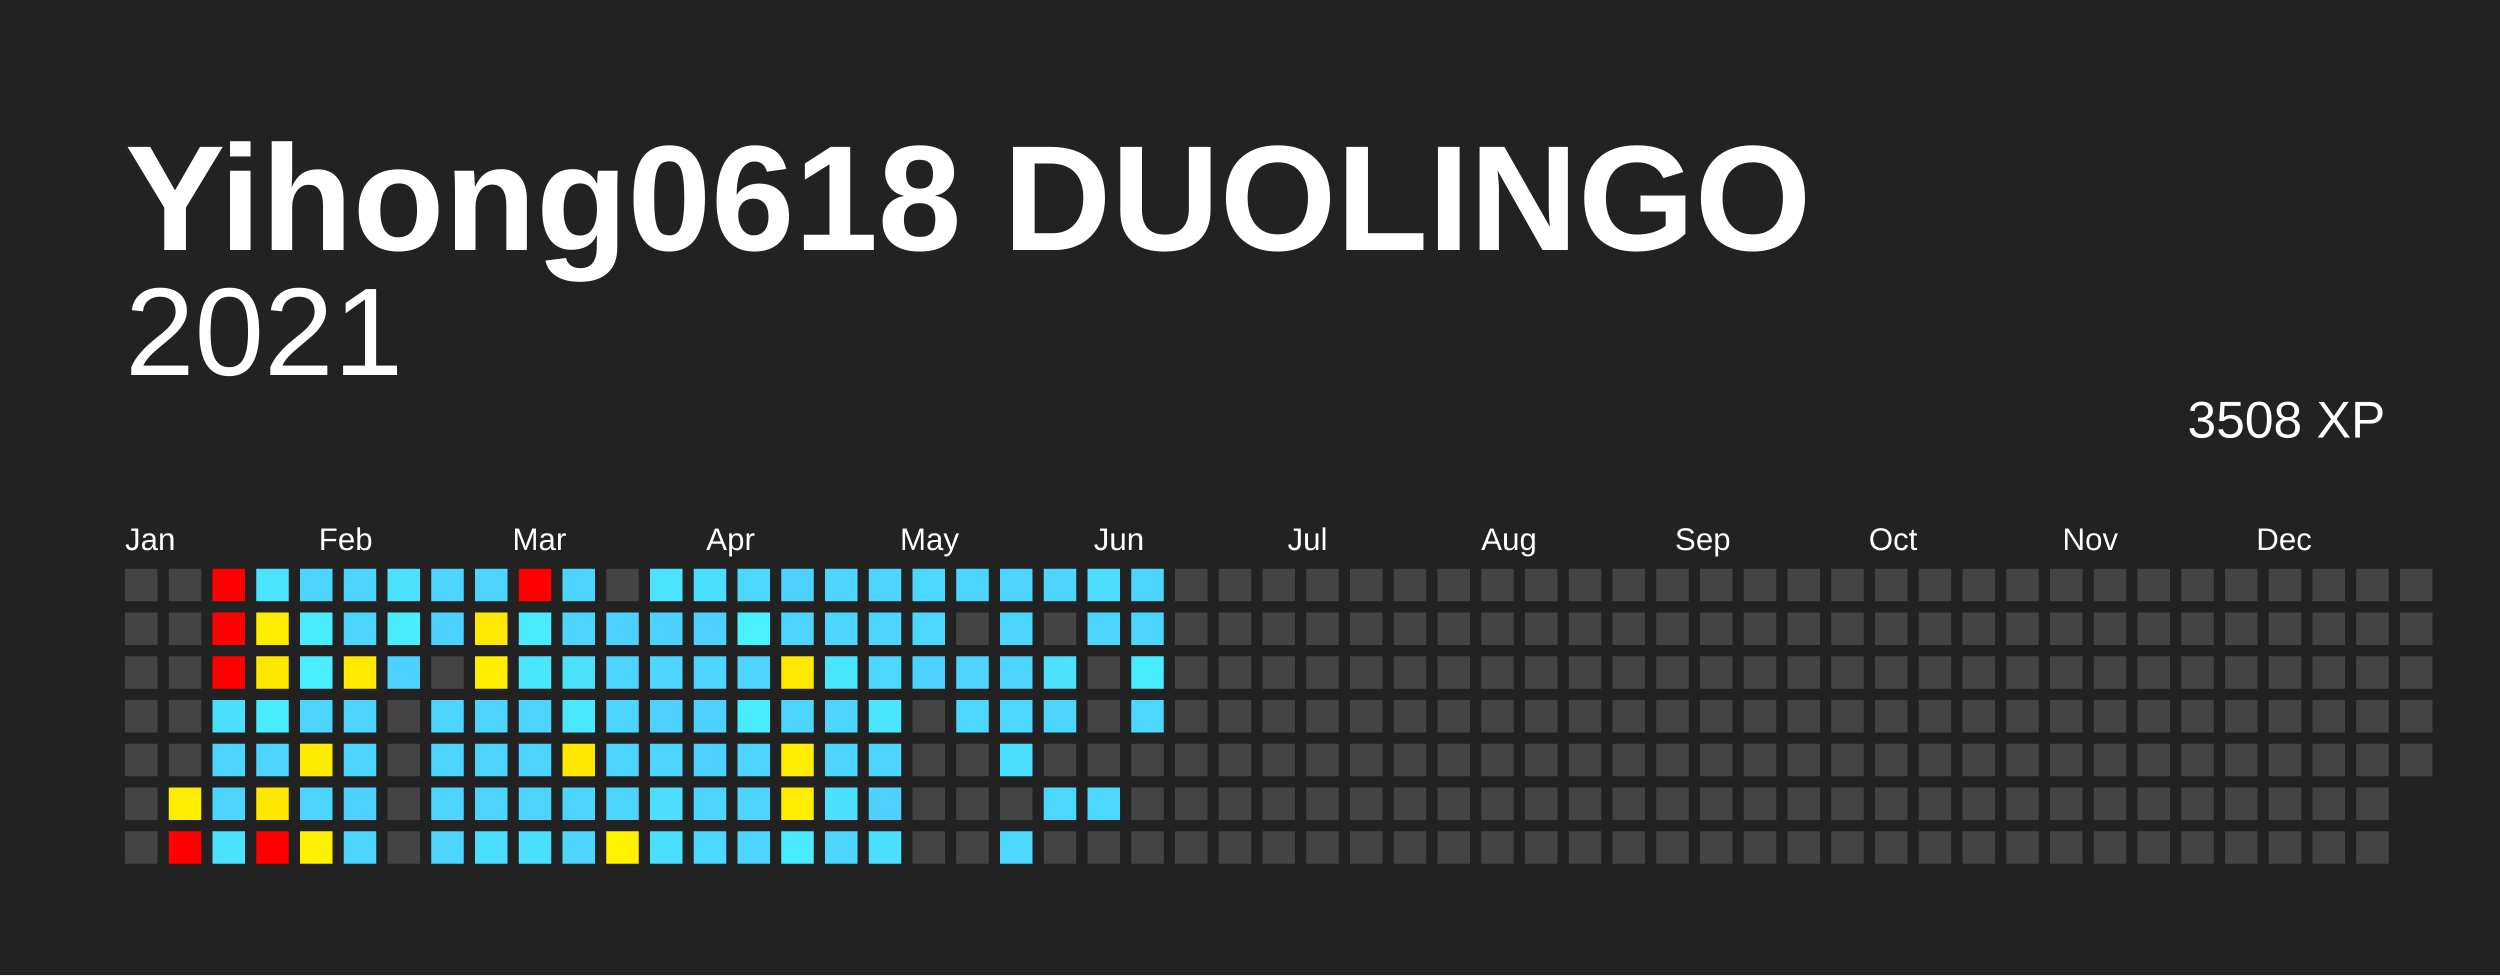
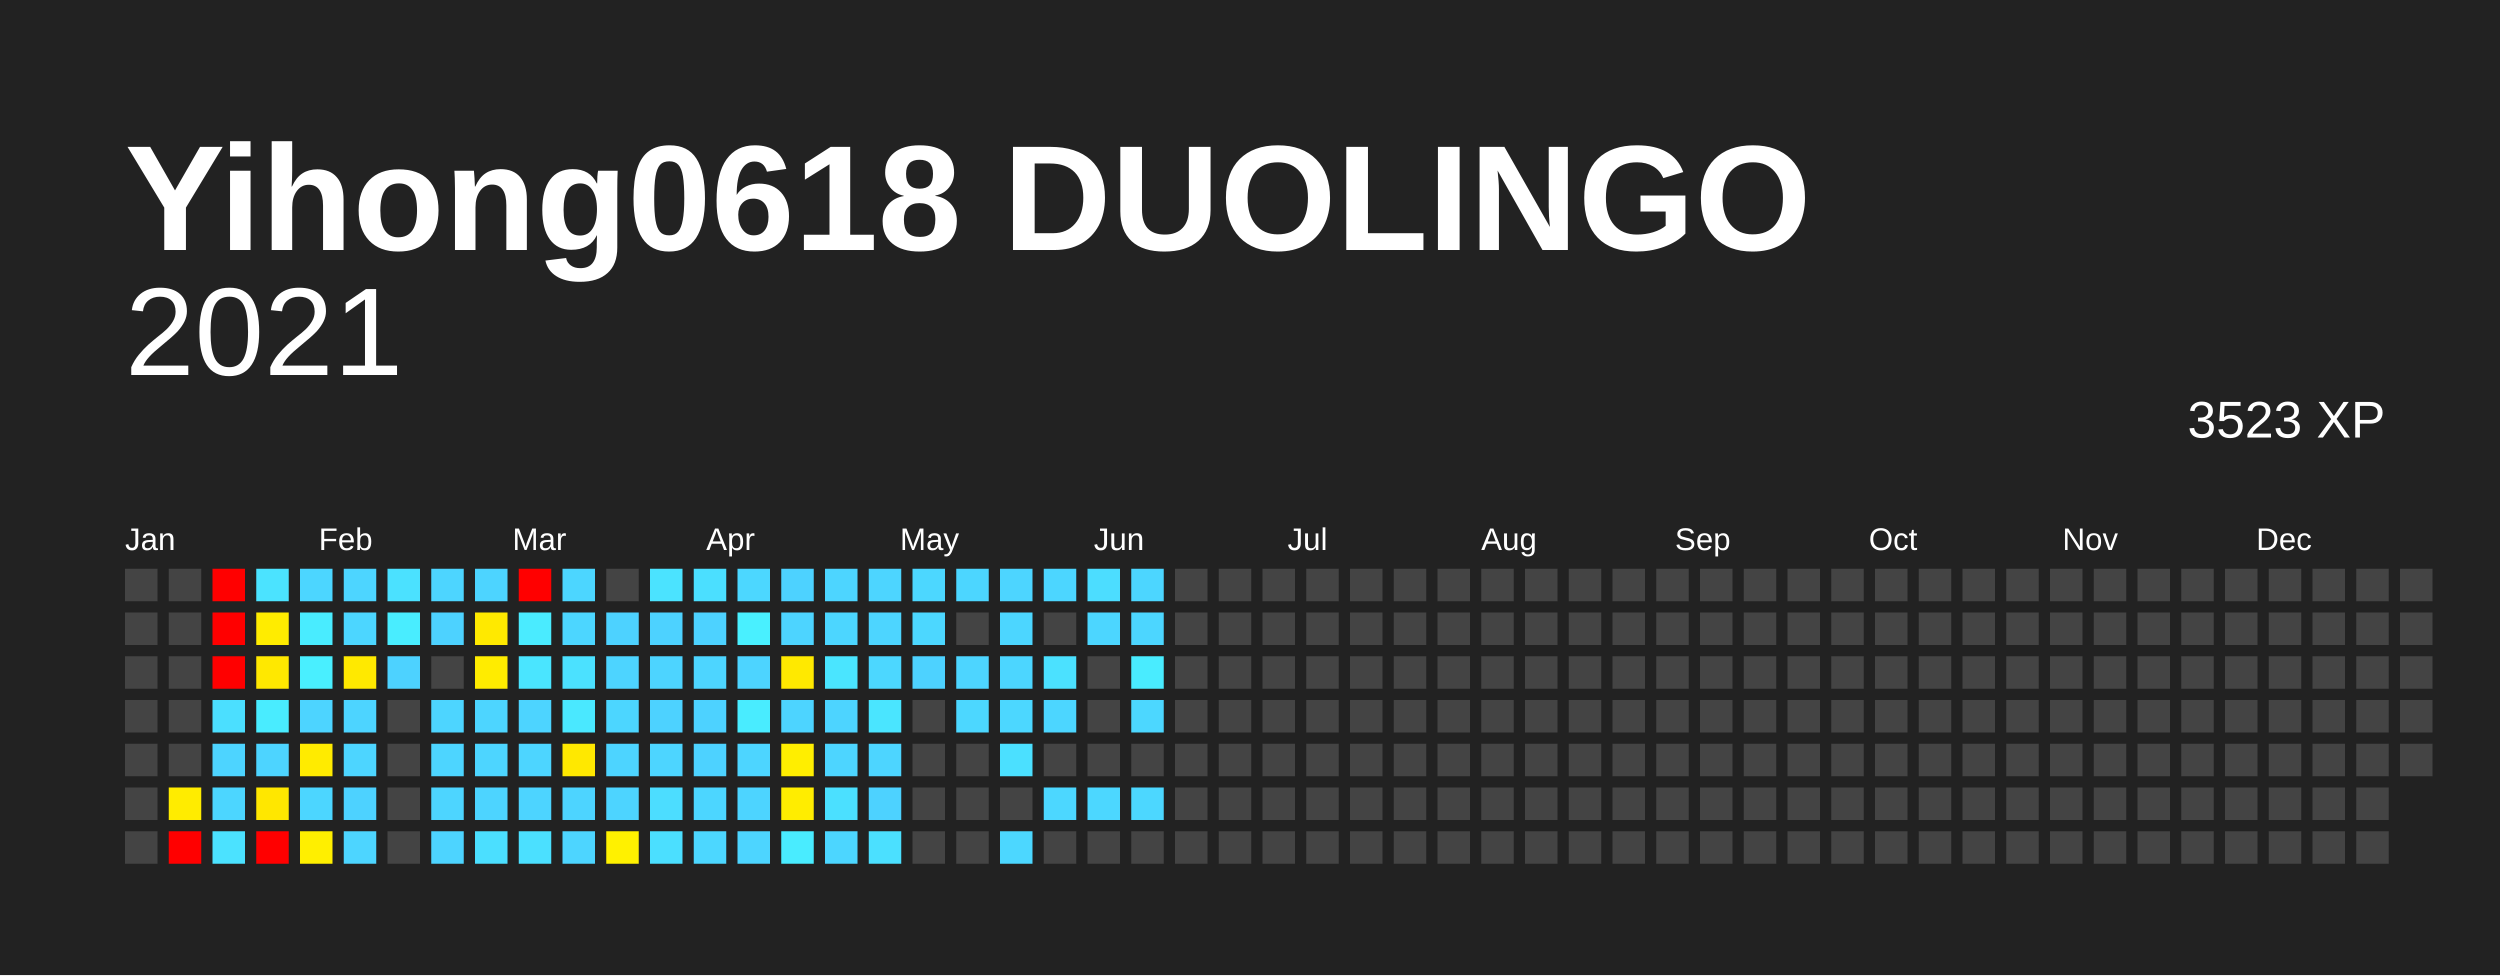
<svg xmlns="http://www.w3.org/2000/svg" baseProfile="full" height="78mm" version="1.1" viewBox="0,0,200,78" width="200mm">
  <defs />
  <rect fill="#222222" height="78" width="200" x="0" y="0" />
  <text fill="#FFFFFF" style="font-size:12px; font-family:Arial; font-weight:bold;" x="10" y="20">Yihong0618 DUOLINGO</text>
  <text alignment-baseline="hanging" fill="#FFFFFF" style="font-size:10.0px; font-family:Arial;" x="10" y="30">2021</text>
-   <text alignment-baseline="hanging" fill="#FFFFFF" style="font-size:4.125px; font-family:Arial;" x="175" y="35">3508 XP</text>
+   <text alignment-baseline="hanging" fill="#FFFFFF" style="font-size:4.125px; font-family:Arial;" x="175" y="35">3523 XP</text>
  <text fill="#FFFFFF" style="font-size:2.5px; font-family:Arial" x="10.0" y="44">Jan</text>
  <text fill="#FFFFFF" style="font-size:2.5px; font-family:Arial" x="25.5" y="44">Feb</text>
  <text fill="#FFFFFF" style="font-size:2.5px; font-family:Arial" x="41.0" y="44">Mar</text>
  <text fill="#FFFFFF" style="font-size:2.5px; font-family:Arial" x="56.5" y="44">Apr</text>
  <text fill="#FFFFFF" style="font-size:2.5px; font-family:Arial" x="72.0" y="44">May</text>
  <text fill="#FFFFFF" style="font-size:2.5px; font-family:Arial" x="87.5" y="44">Jun</text>
  <text fill="#FFFFFF" style="font-size:2.5px; font-family:Arial" x="103.0" y="44">Jul</text>
  <text fill="#FFFFFF" style="font-size:2.5px; font-family:Arial" x="118.5" y="44">Aug</text>
  <text fill="#FFFFFF" style="font-size:2.5px; font-family:Arial" x="134.0" y="44">Sep</text>
  <text fill="#FFFFFF" style="font-size:2.5px; font-family:Arial" x="149.5" y="44">Oct</text>
  <text fill="#FFFFFF" style="font-size:2.5px; font-family:Arial" x="165.0" y="44">Nov</text>
  <text fill="#FFFFFF" style="font-size:2.5px; font-family:Arial" x="180.5" y="44">Dec</text>
  <rect fill="#444444" height="2.6" width="2.6" x="10.0" y="45.5" />
  <rect fill="#444444" height="2.6" width="2.6" x="10.0" y="49.0" />
  <rect fill="#444444" height="2.6" width="2.6" x="10.0" y="52.5" />
  <rect fill="#444444" height="2.6" width="2.6" x="10.0" y="56.0" />
  <rect fill="#444444" height="2.6" width="2.6" x="10.0" y="59.5" />
  <rect fill="#444444" height="2.6" width="2.6" x="10.0" y="63.0" />
  <rect fill="#444444" height="2.6" width="2.6" x="10.0" y="66.5" />
  <rect fill="#444444" height="2.6" width="2.6" x="13.5" y="45.5" />
  <rect fill="#444444" height="2.6" width="2.6" x="13.5" y="49.0" />
  <rect fill="#444444" height="2.6" width="2.6" x="13.5" y="52.5" />
  <rect fill="#444444" height="2.6" width="2.6" x="13.5" y="56.0" />
  <rect fill="#444444" height="2.6" width="2.6" x="13.5" y="59.5" />
  <rect fill="#ffec00" height="2.6" width="2.6" x="13.5" y="63.0" />
  <rect fill="red" height="2.6" width="2.6" x="13.5" y="66.5" />
  <rect fill="red" height="2.6" width="2.6" x="17.0" y="45.5" />
  <rect fill="red" height="2.6" width="2.6" x="17.0" y="49.0" />
  <rect fill="red" height="2.6" width="2.6" x="17.0" y="52.5" />
  <rect fill="#4bdfff" height="2.6" width="2.6" x="17.0" y="56.0" />
  <rect fill="#4dd4ff" height="2.6" width="2.6" x="17.0" y="59.5" />
  <rect fill="#4cd6ff" height="2.6" width="2.6" x="17.0" y="63.0" />
  <rect fill="#4be2ff" height="2.6" width="2.6" x="17.0" y="66.5" />
  <rect fill="#4be3ff" height="2.6" width="2.6" x="20.5" y="45.5" />
  <rect fill="#ffec00" height="2.6" width="2.6" x="20.5" y="49.0" />
  <rect fill="#ffe800" height="2.6" width="2.6" x="20.5" y="52.5" />
  <rect fill="#49ecff" height="2.6" width="2.6" x="20.5" y="56.0" />
  <rect fill="#4dd4ff" height="2.6" width="2.6" x="20.5" y="59.5" />
  <rect fill="#ffe700" height="2.6" width="2.6" x="20.5" y="63.0" />
  <rect fill="red" height="2.6" width="2.6" x="20.5" y="66.5" />
  <rect fill="#4cd6ff" height="2.6" width="2.6" x="24.0" y="45.5" />
  <rect fill="#49ecff" height="2.6" width="2.6" x="24.0" y="49.0" />
  <rect fill="#49efff" height="2.6" width="2.6" x="24.0" y="52.5" />
  <rect fill="#4dd4ff" height="2.6" width="2.6" x="24.0" y="56.0" />
  <rect fill="#ffeb00" height="2.6" width="2.6" x="24.0" y="59.5" />
  <rect fill="#4cd6ff" height="2.6" width="2.6" x="24.0" y="63.0" />
  <rect fill="#ffef00" height="2.6" width="2.6" x="24.0" y="66.5" />
  <rect fill="#4dd5ff" height="2.6" width="2.6" x="27.5" y="45.5" />
  <rect fill="#4cd6ff" height="2.6" width="2.6" x="27.5" y="49.0" />
  <rect fill="#ffe900" height="2.6" width="2.6" x="27.5" y="52.5" />
  <rect fill="#4dd4ff" height="2.6" width="2.6" x="27.5" y="56.0" />
  <rect fill="#4dd5ff" height="2.6" width="2.6" x="27.5" y="59.5" />
  <rect fill="#4dd2ff" height="2.6" width="2.6" x="27.5" y="63.0" />
  <rect fill="#4dd5ff" height="2.6" width="2.6" x="27.5" y="66.5" />
  <rect fill="#4be1ff" height="2.6" width="2.6" x="31.0" y="45.5" />
  <rect fill="#49edff" height="2.6" width="2.6" x="31.0" y="49.0" />
  <rect fill="#4dd2ff" height="2.6" width="2.6" x="31.0" y="52.5" />
  <rect fill="#444444" height="2.6" width="2.6" x="31.0" y="56.0" />
  <rect fill="#444444" height="2.6" width="2.6" x="31.0" y="59.5" />
  <rect fill="#444444" height="2.6" width="2.6" x="31.0" y="63.0" />
  <rect fill="#444444" height="2.6" width="2.6" x="31.0" y="66.5" />
  <rect fill="#4dd5ff" height="2.6" width="2.6" x="34.5" y="45.5" />
  <rect fill="#4dd2ff" height="2.6" width="2.6" x="34.5" y="49.0" />
  <rect fill="#444444" height="2.6" width="2.6" x="34.5" y="52.5" />
  <rect fill="#4dd5ff" height="2.6" width="2.6" x="34.5" y="56.0" />
  <rect fill="#4dd5ff" height="2.6" width="2.6" x="34.5" y="59.5" />
  <rect fill="#4dd5ff" height="2.6" width="2.6" x="34.5" y="63.0" />
  <rect fill="#4dd4ff" height="2.6" width="2.6" x="34.5" y="66.5" />
  <rect fill="#4dd4ff" height="2.6" width="2.6" x="38.0" y="45.5" />
  <rect fill="#ffe900" height="2.6" width="2.6" x="38.0" y="49.0" />
  <rect fill="#ffec00" height="2.6" width="2.6" x="38.0" y="52.5" />
  <rect fill="#4dd5ff" height="2.6" width="2.6" x="38.0" y="56.0" />
  <rect fill="#4dd5ff" height="2.6" width="2.6" x="38.0" y="59.5" />
  <rect fill="#4dd4ff" height="2.6" width="2.6" x="38.0" y="63.0" />
  <rect fill="#4bdfff" height="2.6" width="2.6" x="38.0" y="66.5" />
  <rect fill="red" height="2.6" width="2.6" x="41.5" y="45.5" />
  <rect fill="#4aebff" height="2.6" width="2.6" x="41.5" y="49.0" />
  <rect fill="#4ae5ff" height="2.6" width="2.6" x="41.5" y="52.5" />
  <rect fill="#4dd4ff" height="2.6" width="2.6" x="41.5" y="56.0" />
  <rect fill="#4dd5ff" height="2.6" width="2.6" x="41.5" y="59.5" />
  <rect fill="#4dd4ff" height="2.6" width="2.6" x="41.5" y="63.0" />
  <rect fill="#4be0ff" height="2.6" width="2.6" x="41.5" y="66.5" />
  <rect fill="#4cd6ff" height="2.6" width="2.6" x="45.0" y="45.5" />
  <rect fill="#4cd6ff" height="2.6" width="2.6" x="45.0" y="49.0" />
  <rect fill="#4be1ff" height="2.6" width="2.6" x="45.0" y="52.5" />
  <rect fill="#4ae8ff" height="2.6" width="2.6" x="45.0" y="56.0" />
  <rect fill="#ffe800" height="2.6" width="2.6" x="45.0" y="59.5" />
  <rect fill="#4dd4ff" height="2.6" width="2.6" x="45.0" y="63.0" />
  <rect fill="#4dd5ff" height="2.6" width="2.6" x="45.0" y="66.5" />
  <rect fill="#444444" height="2.6" width="2.6" x="48.5" y="45.5" />
  <rect fill="#4dd2ff" height="2.6" width="2.6" x="48.5" y="49.0" />
  <rect fill="#4dd4ff" height="2.6" width="2.6" x="48.5" y="52.5" />
  <rect fill="#4cd6ff" height="2.6" width="2.6" x="48.5" y="56.0" />
  <rect fill="#4dd4ff" height="2.6" width="2.6" x="48.5" y="59.5" />
  <rect fill="#4dd4ff" height="2.6" width="2.6" x="48.5" y="63.0" />
  <rect fill="#fff100" height="2.6" width="2.6" x="48.5" y="66.5" />
  <rect fill="#4be3ff" height="2.6" width="2.6" x="52.0" y="45.5" />
  <rect fill="#4dd2ff" height="2.6" width="2.6" x="52.0" y="49.0" />
  <rect fill="#4dd4ff" height="2.6" width="2.6" x="52.0" y="52.5" />
  <rect fill="#4dd2ff" height="2.6" width="2.6" x="52.0" y="56.0" />
  <rect fill="#4dd5ff" height="2.6" width="2.6" x="52.0" y="59.5" />
  <rect fill="#4cddff" height="2.6" width="2.6" x="52.0" y="63.0" />
  <rect fill="#4bdfff" height="2.6" width="2.6" x="52.0" y="66.5" />
  <rect fill="#4bdfff" height="2.6" width="2.6" x="55.5" y="45.5" />
  <rect fill="#4dd2ff" height="2.6" width="2.6" x="55.5" y="49.0" />
  <rect fill="#4dd5ff" height="2.6" width="2.6" x="55.5" y="52.5" />
  <rect fill="#4dd2ff" height="2.6" width="2.6" x="55.5" y="56.0" />
  <rect fill="#4dd2ff" height="2.6" width="2.6" x="55.5" y="59.5" />
  <rect fill="#4cd6ff" height="2.6" width="2.6" x="55.5" y="63.0" />
  <rect fill="#4cd7ff" height="2.6" width="2.6" x="55.5" y="66.5" />
  <rect fill="#4cd7ff" height="2.6" width="2.6" x="59.0" y="45.5" />
  <rect fill="#49f0ff" height="2.6" width="2.6" x="59.0" y="49.0" />
  <rect fill="#4dd4ff" height="2.6" width="2.6" x="59.0" y="52.5" />
  <rect fill="#49ecff" height="2.6" width="2.6" x="59.0" y="56.0" />
  <rect fill="#4dd5ff" height="2.6" width="2.6" x="59.0" y="59.5" />
  <rect fill="#4dd4ff" height="2.6" width="2.6" x="59.0" y="63.0" />
  <rect fill="#4dd5ff" height="2.6" width="2.6" x="59.0" y="66.5" />
  <rect fill="#4dd2ff" height="2.6" width="2.6" x="62.5" y="45.5" />
  <rect fill="#4dd4ff" height="2.6" width="2.6" x="62.5" y="49.0" />
  <rect fill="#ffe900" height="2.6" width="2.6" x="62.5" y="52.5" />
  <rect fill="#4dd4ff" height="2.6" width="2.6" x="62.5" y="56.0" />
  <rect fill="#ffee00" height="2.6" width="2.6" x="62.5" y="59.5" />
  <rect fill="#ffed00" height="2.6" width="2.6" x="62.5" y="63.0" />
  <rect fill="#49ecff" height="2.6" width="2.6" x="62.5" y="66.5" />
  <rect fill="#4dd5ff" height="2.6" width="2.6" x="66.0" y="45.5" />
  <rect fill="#4cd6ff" height="2.6" width="2.6" x="66.0" y="49.0" />
  <rect fill="#4ae5ff" height="2.6" width="2.6" x="66.0" y="52.5" />
  <rect fill="#4dd4ff" height="2.6" width="2.6" x="66.0" y="56.0" />
  <rect fill="#4dd5ff" height="2.6" width="2.6" x="66.0" y="59.5" />
  <rect fill="#4be0ff" height="2.6" width="2.6" x="66.0" y="63.0" />
  <rect fill="#4cd6ff" height="2.6" width="2.6" x="66.0" y="66.5" />
  <rect fill="#4dd5ff" height="2.6" width="2.6" x="69.5" y="45.5" />
  <rect fill="#4dd5ff" height="2.6" width="2.6" x="69.5" y="49.0" />
  <rect fill="#4cd7ff" height="2.6" width="2.6" x="69.5" y="52.5" />
  <rect fill="#4ae5ff" height="2.6" width="2.6" x="69.5" y="56.0" />
  <rect fill="#4dd5ff" height="2.6" width="2.6" x="69.5" y="59.5" />
  <rect fill="#4dd2ff" height="2.6" width="2.6" x="69.5" y="63.0" />
  <rect fill="#4be0ff" height="2.6" width="2.6" x="69.5" y="66.5" />
  <rect fill="#4cd7ff" height="2.6" width="2.6" x="73.0" y="45.5" />
  <rect fill="#4cd7ff" height="2.6" width="2.6" x="73.0" y="49.0" />
  <rect fill="#4dd2ff" height="2.6" width="2.6" x="73.0" y="52.5" />
  <rect fill="#444444" height="2.6" width="2.6" x="73.0" y="56.0" />
  <rect fill="#444444" height="2.6" width="2.6" x="73.0" y="59.5" />
  <rect fill="#444444" height="2.6" width="2.6" x="73.0" y="63.0" />
  <rect fill="#444444" height="2.6" width="2.6" x="73.0" y="66.5" />
  <rect fill="#4cd6ff" height="2.6" width="2.6" x="76.5" y="45.5" />
  <rect fill="#444444" height="2.6" width="2.6" x="76.5" y="49.0" />
  <rect fill="#4dd5ff" height="2.6" width="2.6" x="76.5" y="52.5" />
  <rect fill="#4cd7ff" height="2.6" width="2.6" x="76.5" y="56.0" />
  <rect fill="#444444" height="2.6" width="2.6" x="76.5" y="59.5" />
  <rect fill="#444444" height="2.6" width="2.6" x="76.5" y="63.0" />
  <rect fill="#444444" height="2.6" width="2.6" x="76.5" y="66.5" />
  <rect fill="#4dd5ff" height="2.6" width="2.6" x="80.0" y="45.5" />
  <rect fill="#4cd6ff" height="2.6" width="2.6" x="80.0" y="49.0" />
  <rect fill="#4cd6ff" height="2.6" width="2.6" x="80.0" y="52.5" />
  <rect fill="#4cd7ff" height="2.6" width="2.6" x="80.0" y="56.0" />
  <rect fill="#4be0ff" height="2.6" width="2.6" x="80.0" y="59.5" />
  <rect fill="#444444" height="2.6" width="2.6" x="80.0" y="63.0" />
  <rect fill="#4cd7ff" height="2.6" width="2.6" x="80.0" y="66.5" />
  <rect fill="#4cd6ff" height="2.6" width="2.6" x="83.5" y="45.5" />
  <rect fill="#444444" height="2.6" width="2.6" x="83.5" y="49.0" />
  <rect fill="#4be1ff" height="2.6" width="2.6" x="83.5" y="52.5" />
  <rect fill="#4cd6ff" height="2.6" width="2.6" x="83.5" y="56.0" />
  <rect fill="#444444" height="2.6" width="2.6" x="83.5" y="59.5" />
  <rect fill="#4cd7ff" height="2.6" width="2.6" x="83.5" y="63.0" />
  <rect fill="#444444" height="2.6" width="2.6" x="83.5" y="66.5" />
  <rect fill="#4cddff" height="2.6" width="2.6" x="87.0" y="45.5" />
  <rect fill="#4cd6ff" height="2.6" width="2.6" x="87.0" y="49.0" />
  <rect fill="#444444" height="2.6" width="2.6" x="87.0" y="52.5" />
  <rect fill="#444444" height="2.6" width="2.6" x="87.0" y="56.0" />
  <rect fill="#444444" height="2.6" width="2.6" x="87.0" y="59.5" />
  <rect fill="#4cd7ff" height="2.6" width="2.6" x="87.0" y="63.0" />
  <rect fill="#444444" height="2.6" width="2.6" x="87.0" y="66.5" />
  <rect fill="#4cd6ff" height="2.6" width="2.6" x="90.5" y="45.5" />
  <rect fill="#4cd6ff" height="2.6" width="2.6" x="90.5" y="49.0" />
  <rect fill="#49ecff" height="2.6" width="2.6" x="90.5" y="52.5" />
  <rect fill="#4cd7ff" height="2.6" width="2.6" x="90.5" y="56.0" />
  <rect fill="#444444" height="2.6" width="2.6" x="90.5" y="59.5" />
-   <rect fill="#444444" height="2.6" width="2.6" x="90.5" y="63.0" />
+   <rect fill="#4cd7ff" height="2.6" width="2.6" x="90.5" y="63.0" />
  <rect fill="#444444" height="2.6" width="2.6" x="90.5" y="66.5" />
  <rect fill="#444444" height="2.6" width="2.6" x="94.0" y="45.5" />
  <rect fill="#444444" height="2.6" width="2.6" x="94.0" y="49.0" />
  <rect fill="#444444" height="2.6" width="2.6" x="94.0" y="52.5" />
  <rect fill="#444444" height="2.6" width="2.6" x="94.0" y="56.0" />
  <rect fill="#444444" height="2.6" width="2.6" x="94.0" y="59.5" />
  <rect fill="#444444" height="2.6" width="2.6" x="94.0" y="63.0" />
  <rect fill="#444444" height="2.6" width="2.6" x="94.0" y="66.5" />
  <rect fill="#444444" height="2.6" width="2.6" x="97.5" y="45.5" />
  <rect fill="#444444" height="2.6" width="2.6" x="97.5" y="49.0" />
  <rect fill="#444444" height="2.6" width="2.6" x="97.5" y="52.5" />
  <rect fill="#444444" height="2.6" width="2.6" x="97.5" y="56.0" />
  <rect fill="#444444" height="2.6" width="2.6" x="97.5" y="59.5" />
  <rect fill="#444444" height="2.6" width="2.6" x="97.5" y="63.0" />
  <rect fill="#444444" height="2.6" width="2.6" x="97.5" y="66.5" />
  <rect fill="#444444" height="2.6" width="2.6" x="101.0" y="45.5" />
  <rect fill="#444444" height="2.6" width="2.6" x="101.0" y="49.0" />
  <rect fill="#444444" height="2.6" width="2.6" x="101.0" y="52.5" />
  <rect fill="#444444" height="2.6" width="2.6" x="101.0" y="56.0" />
  <rect fill="#444444" height="2.6" width="2.6" x="101.0" y="59.5" />
  <rect fill="#444444" height="2.6" width="2.6" x="101.0" y="63.0" />
  <rect fill="#444444" height="2.6" width="2.6" x="101.0" y="66.5" />
  <rect fill="#444444" height="2.6" width="2.6" x="104.5" y="45.5" />
  <rect fill="#444444" height="2.6" width="2.6" x="104.5" y="49.0" />
  <rect fill="#444444" height="2.6" width="2.6" x="104.5" y="52.5" />
  <rect fill="#444444" height="2.6" width="2.6" x="104.5" y="56.0" />
  <rect fill="#444444" height="2.6" width="2.6" x="104.5" y="59.5" />
  <rect fill="#444444" height="2.6" width="2.6" x="104.5" y="63.0" />
  <rect fill="#444444" height="2.6" width="2.6" x="104.5" y="66.5" />
  <rect fill="#444444" height="2.6" width="2.6" x="108.0" y="45.5" />
  <rect fill="#444444" height="2.6" width="2.6" x="108.0" y="49.0" />
  <rect fill="#444444" height="2.6" width="2.6" x="108.0" y="52.5" />
  <rect fill="#444444" height="2.6" width="2.6" x="108.0" y="56.0" />
  <rect fill="#444444" height="2.6" width="2.6" x="108.0" y="59.5" />
  <rect fill="#444444" height="2.6" width="2.6" x="108.0" y="63.0" />
  <rect fill="#444444" height="2.6" width="2.6" x="108.0" y="66.5" />
  <rect fill="#444444" height="2.6" width="2.6" x="111.5" y="45.5" />
  <rect fill="#444444" height="2.6" width="2.6" x="111.5" y="49.0" />
  <rect fill="#444444" height="2.6" width="2.6" x="111.5" y="52.5" />
  <rect fill="#444444" height="2.6" width="2.6" x="111.5" y="56.0" />
  <rect fill="#444444" height="2.6" width="2.6" x="111.5" y="59.5" />
  <rect fill="#444444" height="2.6" width="2.6" x="111.5" y="63.0" />
  <rect fill="#444444" height="2.6" width="2.6" x="111.5" y="66.5" />
  <rect fill="#444444" height="2.6" width="2.6" x="115.0" y="45.5" />
  <rect fill="#444444" height="2.6" width="2.6" x="115.0" y="49.0" />
  <rect fill="#444444" height="2.6" width="2.6" x="115.0" y="52.5" />
  <rect fill="#444444" height="2.6" width="2.6" x="115.0" y="56.0" />
  <rect fill="#444444" height="2.6" width="2.6" x="115.0" y="59.5" />
  <rect fill="#444444" height="2.6" width="2.6" x="115.0" y="63.0" />
  <rect fill="#444444" height="2.6" width="2.6" x="115.0" y="66.5" />
  <rect fill="#444444" height="2.6" width="2.6" x="118.5" y="45.5" />
  <rect fill="#444444" height="2.6" width="2.6" x="118.5" y="49.0" />
  <rect fill="#444444" height="2.6" width="2.6" x="118.5" y="52.5" />
  <rect fill="#444444" height="2.6" width="2.6" x="118.5" y="56.0" />
  <rect fill="#444444" height="2.6" width="2.6" x="118.5" y="59.5" />
  <rect fill="#444444" height="2.6" width="2.6" x="118.5" y="63.0" />
  <rect fill="#444444" height="2.6" width="2.6" x="118.5" y="66.5" />
  <rect fill="#444444" height="2.6" width="2.6" x="122.0" y="45.5" />
  <rect fill="#444444" height="2.6" width="2.6" x="122.0" y="49.0" />
  <rect fill="#444444" height="2.6" width="2.6" x="122.0" y="52.5" />
  <rect fill="#444444" height="2.6" width="2.6" x="122.0" y="56.0" />
  <rect fill="#444444" height="2.6" width="2.6" x="122.0" y="59.5" />
  <rect fill="#444444" height="2.6" width="2.6" x="122.0" y="63.0" />
  <rect fill="#444444" height="2.6" width="2.6" x="122.0" y="66.5" />
  <rect fill="#444444" height="2.6" width="2.6" x="125.5" y="45.5" />
  <rect fill="#444444" height="2.6" width="2.6" x="125.5" y="49.0" />
  <rect fill="#444444" height="2.6" width="2.6" x="125.5" y="52.5" />
  <rect fill="#444444" height="2.6" width="2.6" x="125.5" y="56.0" />
  <rect fill="#444444" height="2.6" width="2.6" x="125.5" y="59.5" />
  <rect fill="#444444" height="2.6" width="2.6" x="125.5" y="63.0" />
  <rect fill="#444444" height="2.6" width="2.6" x="125.5" y="66.5" />
  <rect fill="#444444" height="2.6" width="2.6" x="129.0" y="45.5" />
  <rect fill="#444444" height="2.6" width="2.6" x="129.0" y="49.0" />
  <rect fill="#444444" height="2.6" width="2.6" x="129.0" y="52.5" />
  <rect fill="#444444" height="2.6" width="2.6" x="129.0" y="56.0" />
  <rect fill="#444444" height="2.6" width="2.6" x="129.0" y="59.5" />
  <rect fill="#444444" height="2.6" width="2.6" x="129.0" y="63.0" />
  <rect fill="#444444" height="2.6" width="2.6" x="129.0" y="66.5" />
  <rect fill="#444444" height="2.6" width="2.6" x="132.5" y="45.5" />
  <rect fill="#444444" height="2.6" width="2.6" x="132.5" y="49.0" />
  <rect fill="#444444" height="2.6" width="2.6" x="132.5" y="52.5" />
  <rect fill="#444444" height="2.6" width="2.6" x="132.5" y="56.0" />
  <rect fill="#444444" height="2.6" width="2.6" x="132.5" y="59.5" />
  <rect fill="#444444" height="2.6" width="2.6" x="132.5" y="63.0" />
  <rect fill="#444444" height="2.6" width="2.6" x="132.5" y="66.5" />
  <rect fill="#444444" height="2.6" width="2.6" x="136.0" y="45.5" />
  <rect fill="#444444" height="2.6" width="2.6" x="136.0" y="49.0" />
  <rect fill="#444444" height="2.6" width="2.6" x="136.0" y="52.5" />
  <rect fill="#444444" height="2.6" width="2.6" x="136.0" y="56.0" />
  <rect fill="#444444" height="2.6" width="2.6" x="136.0" y="59.5" />
  <rect fill="#444444" height="2.6" width="2.6" x="136.0" y="63.0" />
  <rect fill="#444444" height="2.6" width="2.6" x="136.0" y="66.5" />
  <rect fill="#444444" height="2.6" width="2.6" x="139.5" y="45.5" />
  <rect fill="#444444" height="2.6" width="2.6" x="139.5" y="49.0" />
  <rect fill="#444444" height="2.6" width="2.6" x="139.5" y="52.5" />
  <rect fill="#444444" height="2.6" width="2.6" x="139.5" y="56.0" />
  <rect fill="#444444" height="2.6" width="2.6" x="139.5" y="59.5" />
  <rect fill="#444444" height="2.6" width="2.6" x="139.5" y="63.0" />
  <rect fill="#444444" height="2.6" width="2.6" x="139.5" y="66.5" />
  <rect fill="#444444" height="2.6" width="2.6" x="143.0" y="45.5" />
  <rect fill="#444444" height="2.6" width="2.6" x="143.0" y="49.0" />
  <rect fill="#444444" height="2.6" width="2.6" x="143.0" y="52.5" />
  <rect fill="#444444" height="2.6" width="2.6" x="143.0" y="56.0" />
  <rect fill="#444444" height="2.6" width="2.6" x="143.0" y="59.5" />
  <rect fill="#444444" height="2.6" width="2.6" x="143.0" y="63.0" />
  <rect fill="#444444" height="2.6" width="2.6" x="143.0" y="66.5" />
  <rect fill="#444444" height="2.6" width="2.6" x="146.5" y="45.5" />
  <rect fill="#444444" height="2.6" width="2.6" x="146.5" y="49.0" />
  <rect fill="#444444" height="2.6" width="2.6" x="146.5" y="52.5" />
  <rect fill="#444444" height="2.6" width="2.6" x="146.5" y="56.0" />
  <rect fill="#444444" height="2.6" width="2.6" x="146.5" y="59.5" />
  <rect fill="#444444" height="2.6" width="2.6" x="146.5" y="63.0" />
  <rect fill="#444444" height="2.6" width="2.6" x="146.5" y="66.5" />
  <rect fill="#444444" height="2.6" width="2.6" x="150.0" y="45.5" />
  <rect fill="#444444" height="2.6" width="2.6" x="150.0" y="49.0" />
  <rect fill="#444444" height="2.6" width="2.6" x="150.0" y="52.5" />
  <rect fill="#444444" height="2.6" width="2.6" x="150.0" y="56.0" />
  <rect fill="#444444" height="2.6" width="2.6" x="150.0" y="59.5" />
  <rect fill="#444444" height="2.6" width="2.6" x="150.0" y="63.0" />
  <rect fill="#444444" height="2.6" width="2.6" x="150.0" y="66.5" />
  <rect fill="#444444" height="2.6" width="2.6" x="153.5" y="45.5" />
  <rect fill="#444444" height="2.6" width="2.6" x="153.5" y="49.0" />
  <rect fill="#444444" height="2.6" width="2.6" x="153.5" y="52.5" />
  <rect fill="#444444" height="2.6" width="2.6" x="153.5" y="56.0" />
  <rect fill="#444444" height="2.6" width="2.6" x="153.5" y="59.5" />
  <rect fill="#444444" height="2.6" width="2.6" x="153.5" y="63.0" />
  <rect fill="#444444" height="2.6" width="2.6" x="153.5" y="66.5" />
  <rect fill="#444444" height="2.6" width="2.6" x="157.0" y="45.5" />
  <rect fill="#444444" height="2.6" width="2.6" x="157.0" y="49.0" />
  <rect fill="#444444" height="2.6" width="2.6" x="157.0" y="52.5" />
  <rect fill="#444444" height="2.6" width="2.6" x="157.0" y="56.0" />
  <rect fill="#444444" height="2.6" width="2.6" x="157.0" y="59.5" />
  <rect fill="#444444" height="2.6" width="2.6" x="157.0" y="63.0" />
  <rect fill="#444444" height="2.6" width="2.6" x="157.0" y="66.5" />
  <rect fill="#444444" height="2.6" width="2.6" x="160.5" y="45.5" />
  <rect fill="#444444" height="2.6" width="2.6" x="160.5" y="49.0" />
  <rect fill="#444444" height="2.6" width="2.6" x="160.5" y="52.5" />
  <rect fill="#444444" height="2.6" width="2.6" x="160.5" y="56.0" />
  <rect fill="#444444" height="2.6" width="2.6" x="160.5" y="59.5" />
  <rect fill="#444444" height="2.6" width="2.6" x="160.5" y="63.0" />
  <rect fill="#444444" height="2.6" width="2.6" x="160.5" y="66.5" />
  <rect fill="#444444" height="2.6" width="2.6" x="164.0" y="45.5" />
  <rect fill="#444444" height="2.6" width="2.6" x="164.0" y="49.0" />
  <rect fill="#444444" height="2.6" width="2.6" x="164.0" y="52.5" />
  <rect fill="#444444" height="2.6" width="2.6" x="164.0" y="56.0" />
  <rect fill="#444444" height="2.6" width="2.6" x="164.0" y="59.5" />
  <rect fill="#444444" height="2.6" width="2.6" x="164.0" y="63.0" />
  <rect fill="#444444" height="2.6" width="2.6" x="164.0" y="66.5" />
  <rect fill="#444444" height="2.6" width="2.6" x="167.5" y="45.5" />
  <rect fill="#444444" height="2.6" width="2.6" x="167.5" y="49.0" />
  <rect fill="#444444" height="2.6" width="2.6" x="167.5" y="52.5" />
  <rect fill="#444444" height="2.6" width="2.6" x="167.5" y="56.0" />
  <rect fill="#444444" height="2.6" width="2.6" x="167.5" y="59.5" />
  <rect fill="#444444" height="2.6" width="2.6" x="167.5" y="63.0" />
  <rect fill="#444444" height="2.6" width="2.6" x="167.5" y="66.5" />
  <rect fill="#444444" height="2.6" width="2.6" x="171.0" y="45.5" />
  <rect fill="#444444" height="2.6" width="2.6" x="171.0" y="49.0" />
  <rect fill="#444444" height="2.6" width="2.6" x="171.0" y="52.5" />
  <rect fill="#444444" height="2.6" width="2.6" x="171.0" y="56.0" />
  <rect fill="#444444" height="2.6" width="2.6" x="171.0" y="59.5" />
  <rect fill="#444444" height="2.6" width="2.6" x="171.0" y="63.0" />
  <rect fill="#444444" height="2.6" width="2.6" x="171.0" y="66.5" />
  <rect fill="#444444" height="2.6" width="2.6" x="174.5" y="45.5" />
  <rect fill="#444444" height="2.6" width="2.6" x="174.5" y="49.0" />
  <rect fill="#444444" height="2.6" width="2.6" x="174.5" y="52.5" />
  <rect fill="#444444" height="2.6" width="2.6" x="174.5" y="56.0" />
  <rect fill="#444444" height="2.6" width="2.6" x="174.5" y="59.5" />
  <rect fill="#444444" height="2.6" width="2.6" x="174.5" y="63.0" />
  <rect fill="#444444" height="2.6" width="2.6" x="174.5" y="66.5" />
  <rect fill="#444444" height="2.6" width="2.6" x="178.0" y="45.5" />
  <rect fill="#444444" height="2.6" width="2.6" x="178.0" y="49.0" />
  <rect fill="#444444" height="2.6" width="2.6" x="178.0" y="52.5" />
  <rect fill="#444444" height="2.6" width="2.6" x="178.0" y="56.0" />
  <rect fill="#444444" height="2.6" width="2.6" x="178.0" y="59.5" />
  <rect fill="#444444" height="2.6" width="2.6" x="178.0" y="63.0" />
  <rect fill="#444444" height="2.6" width="2.6" x="178.0" y="66.5" />
  <rect fill="#444444" height="2.6" width="2.6" x="181.5" y="45.5" />
  <rect fill="#444444" height="2.6" width="2.6" x="181.5" y="49.0" />
  <rect fill="#444444" height="2.6" width="2.6" x="181.5" y="52.5" />
  <rect fill="#444444" height="2.6" width="2.6" x="181.5" y="56.0" />
  <rect fill="#444444" height="2.6" width="2.6" x="181.5" y="59.5" />
  <rect fill="#444444" height="2.6" width="2.6" x="181.5" y="63.0" />
  <rect fill="#444444" height="2.6" width="2.6" x="181.5" y="66.5" />
  <rect fill="#444444" height="2.6" width="2.6" x="185.0" y="45.5" />
  <rect fill="#444444" height="2.6" width="2.6" x="185.0" y="49.0" />
  <rect fill="#444444" height="2.6" width="2.6" x="185.0" y="52.5" />
  <rect fill="#444444" height="2.6" width="2.6" x="185.0" y="56.0" />
  <rect fill="#444444" height="2.6" width="2.6" x="185.0" y="59.5" />
  <rect fill="#444444" height="2.6" width="2.6" x="185.0" y="63.0" />
  <rect fill="#444444" height="2.6" width="2.6" x="185.0" y="66.5" />
  <rect fill="#444444" height="2.6" width="2.6" x="188.5" y="45.5" />
  <rect fill="#444444" height="2.6" width="2.6" x="188.5" y="49.0" />
  <rect fill="#444444" height="2.6" width="2.6" x="188.5" y="52.5" />
  <rect fill="#444444" height="2.6" width="2.6" x="188.5" y="56.0" />
  <rect fill="#444444" height="2.6" width="2.6" x="188.5" y="59.5" />
  <rect fill="#444444" height="2.6" width="2.6" x="188.5" y="63.0" />
  <rect fill="#444444" height="2.6" width="2.6" x="188.5" y="66.5" />
  <rect fill="#444444" height="2.6" width="2.6" x="192.0" y="45.5" />
  <rect fill="#444444" height="2.6" width="2.6" x="192.0" y="49.0" />
  <rect fill="#444444" height="2.6" width="2.6" x="192.0" y="52.5" />
  <rect fill="#444444" height="2.6" width="2.6" x="192.0" y="56.0" />
  <rect fill="#444444" height="2.6" width="2.6" x="192.0" y="59.5" />
</svg>
